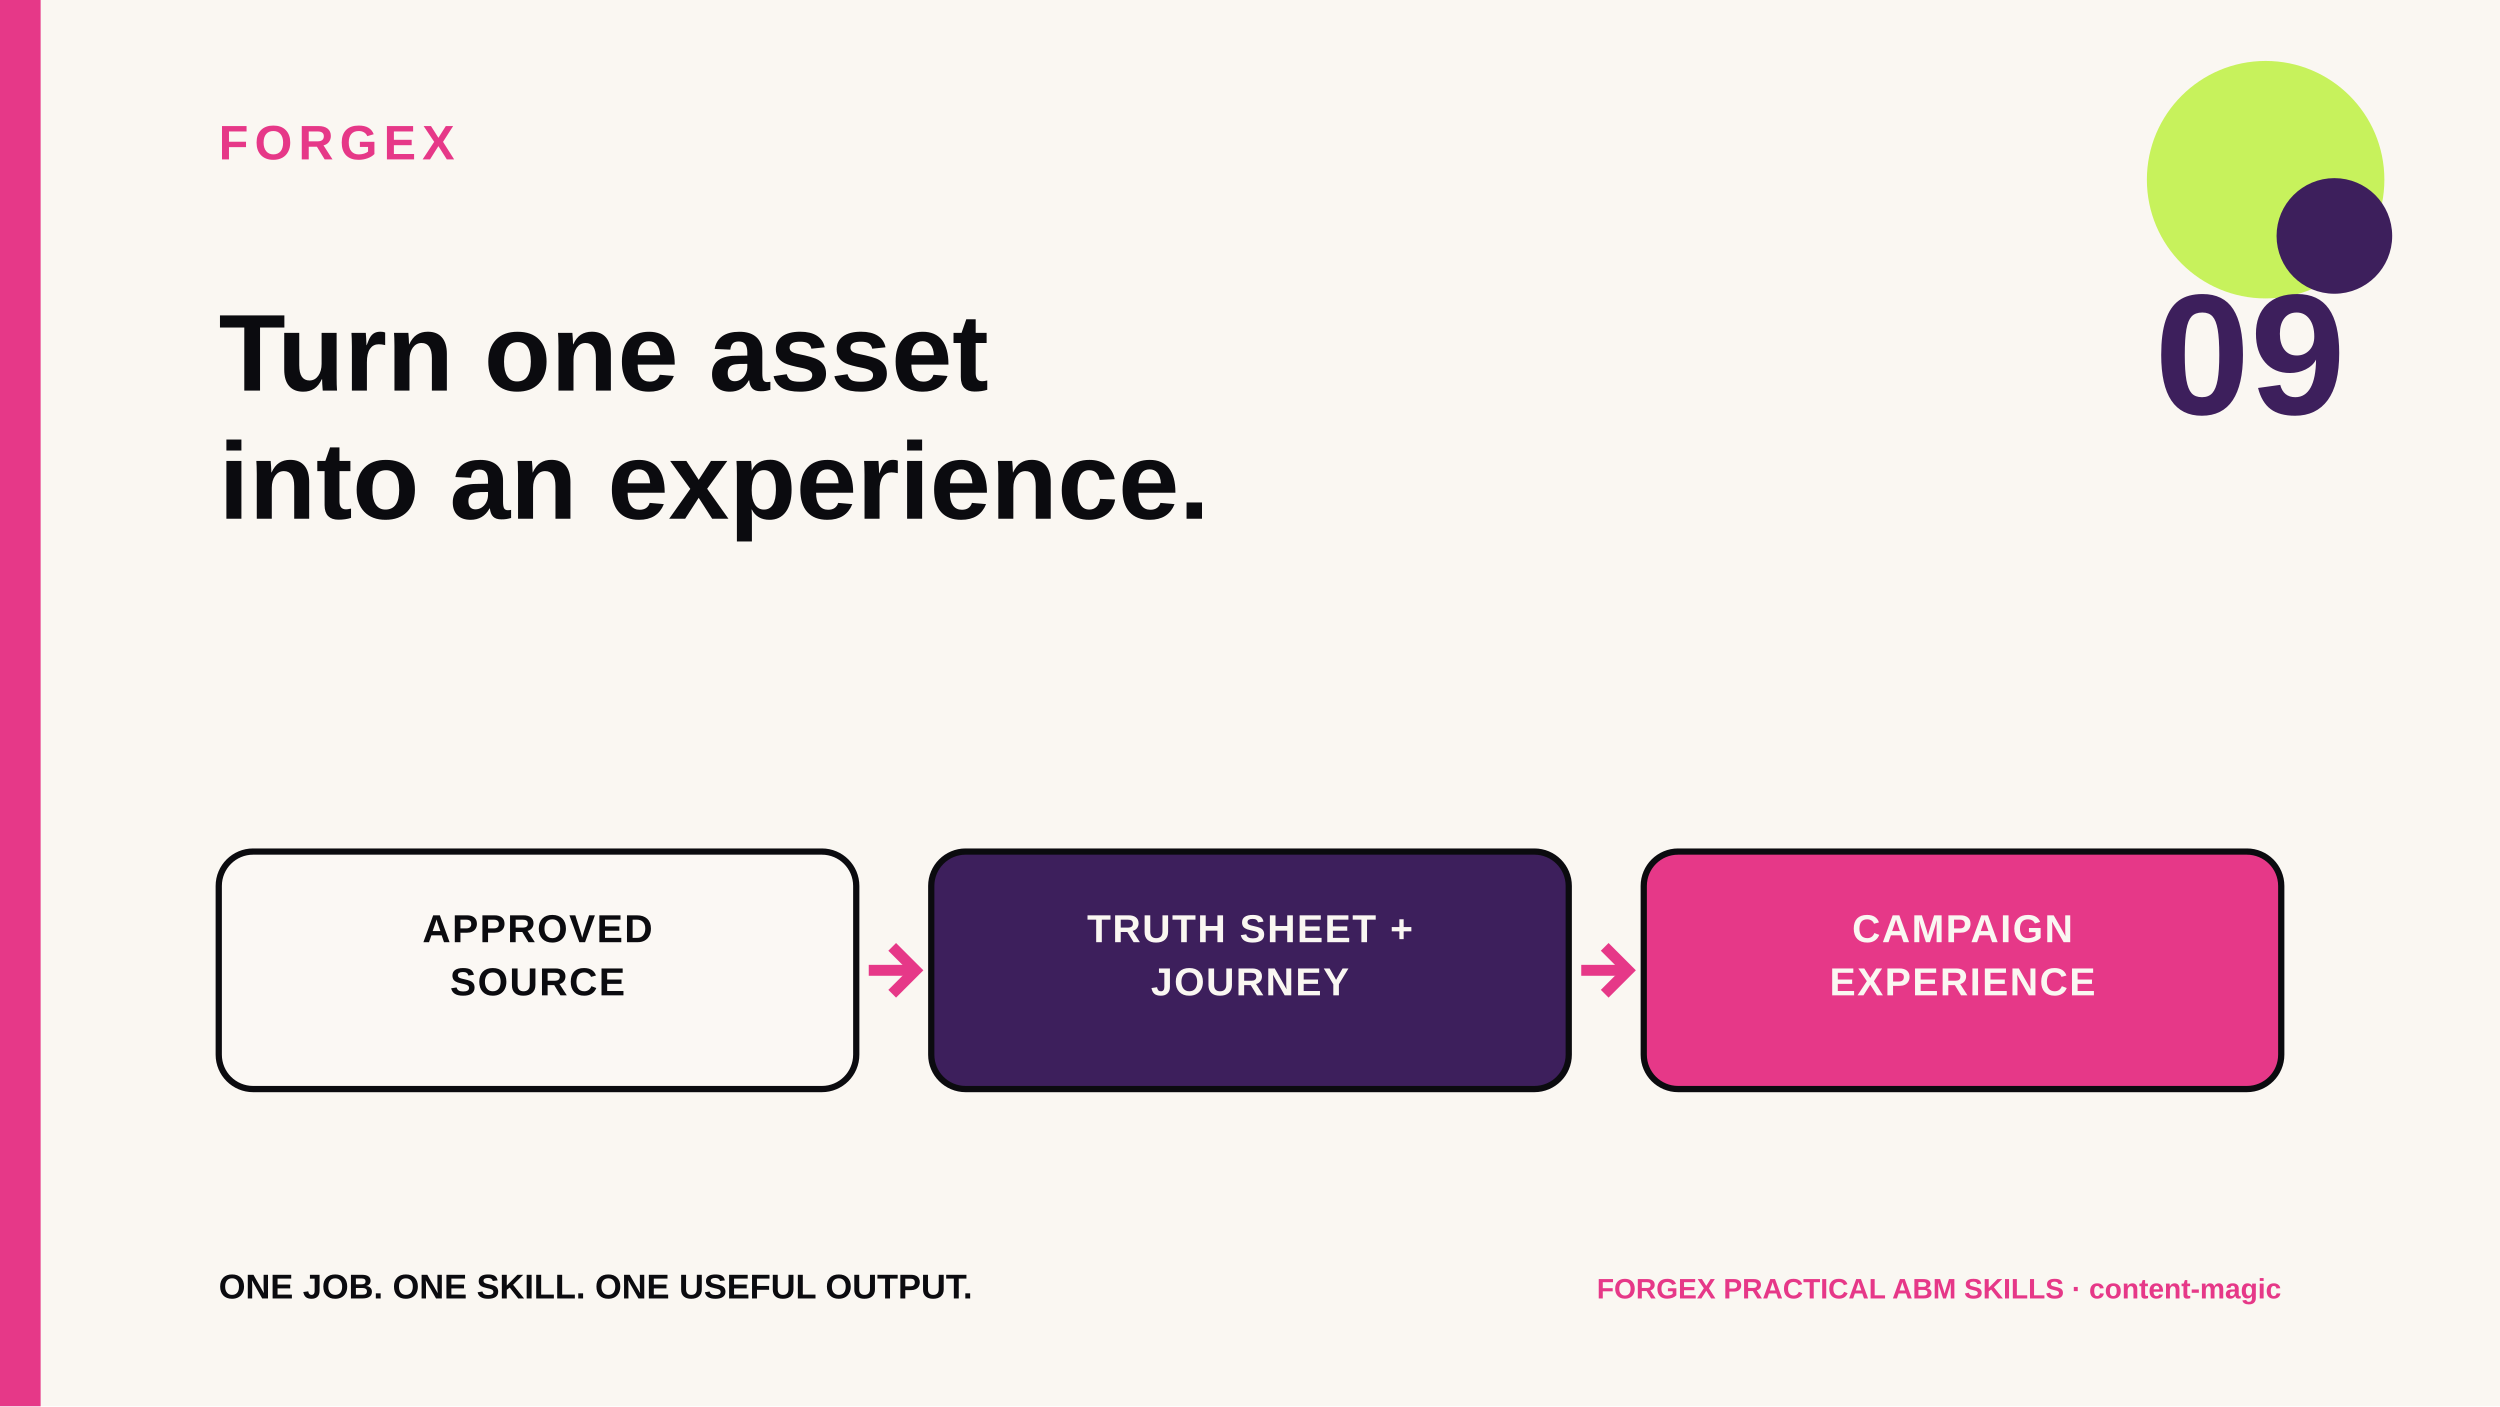
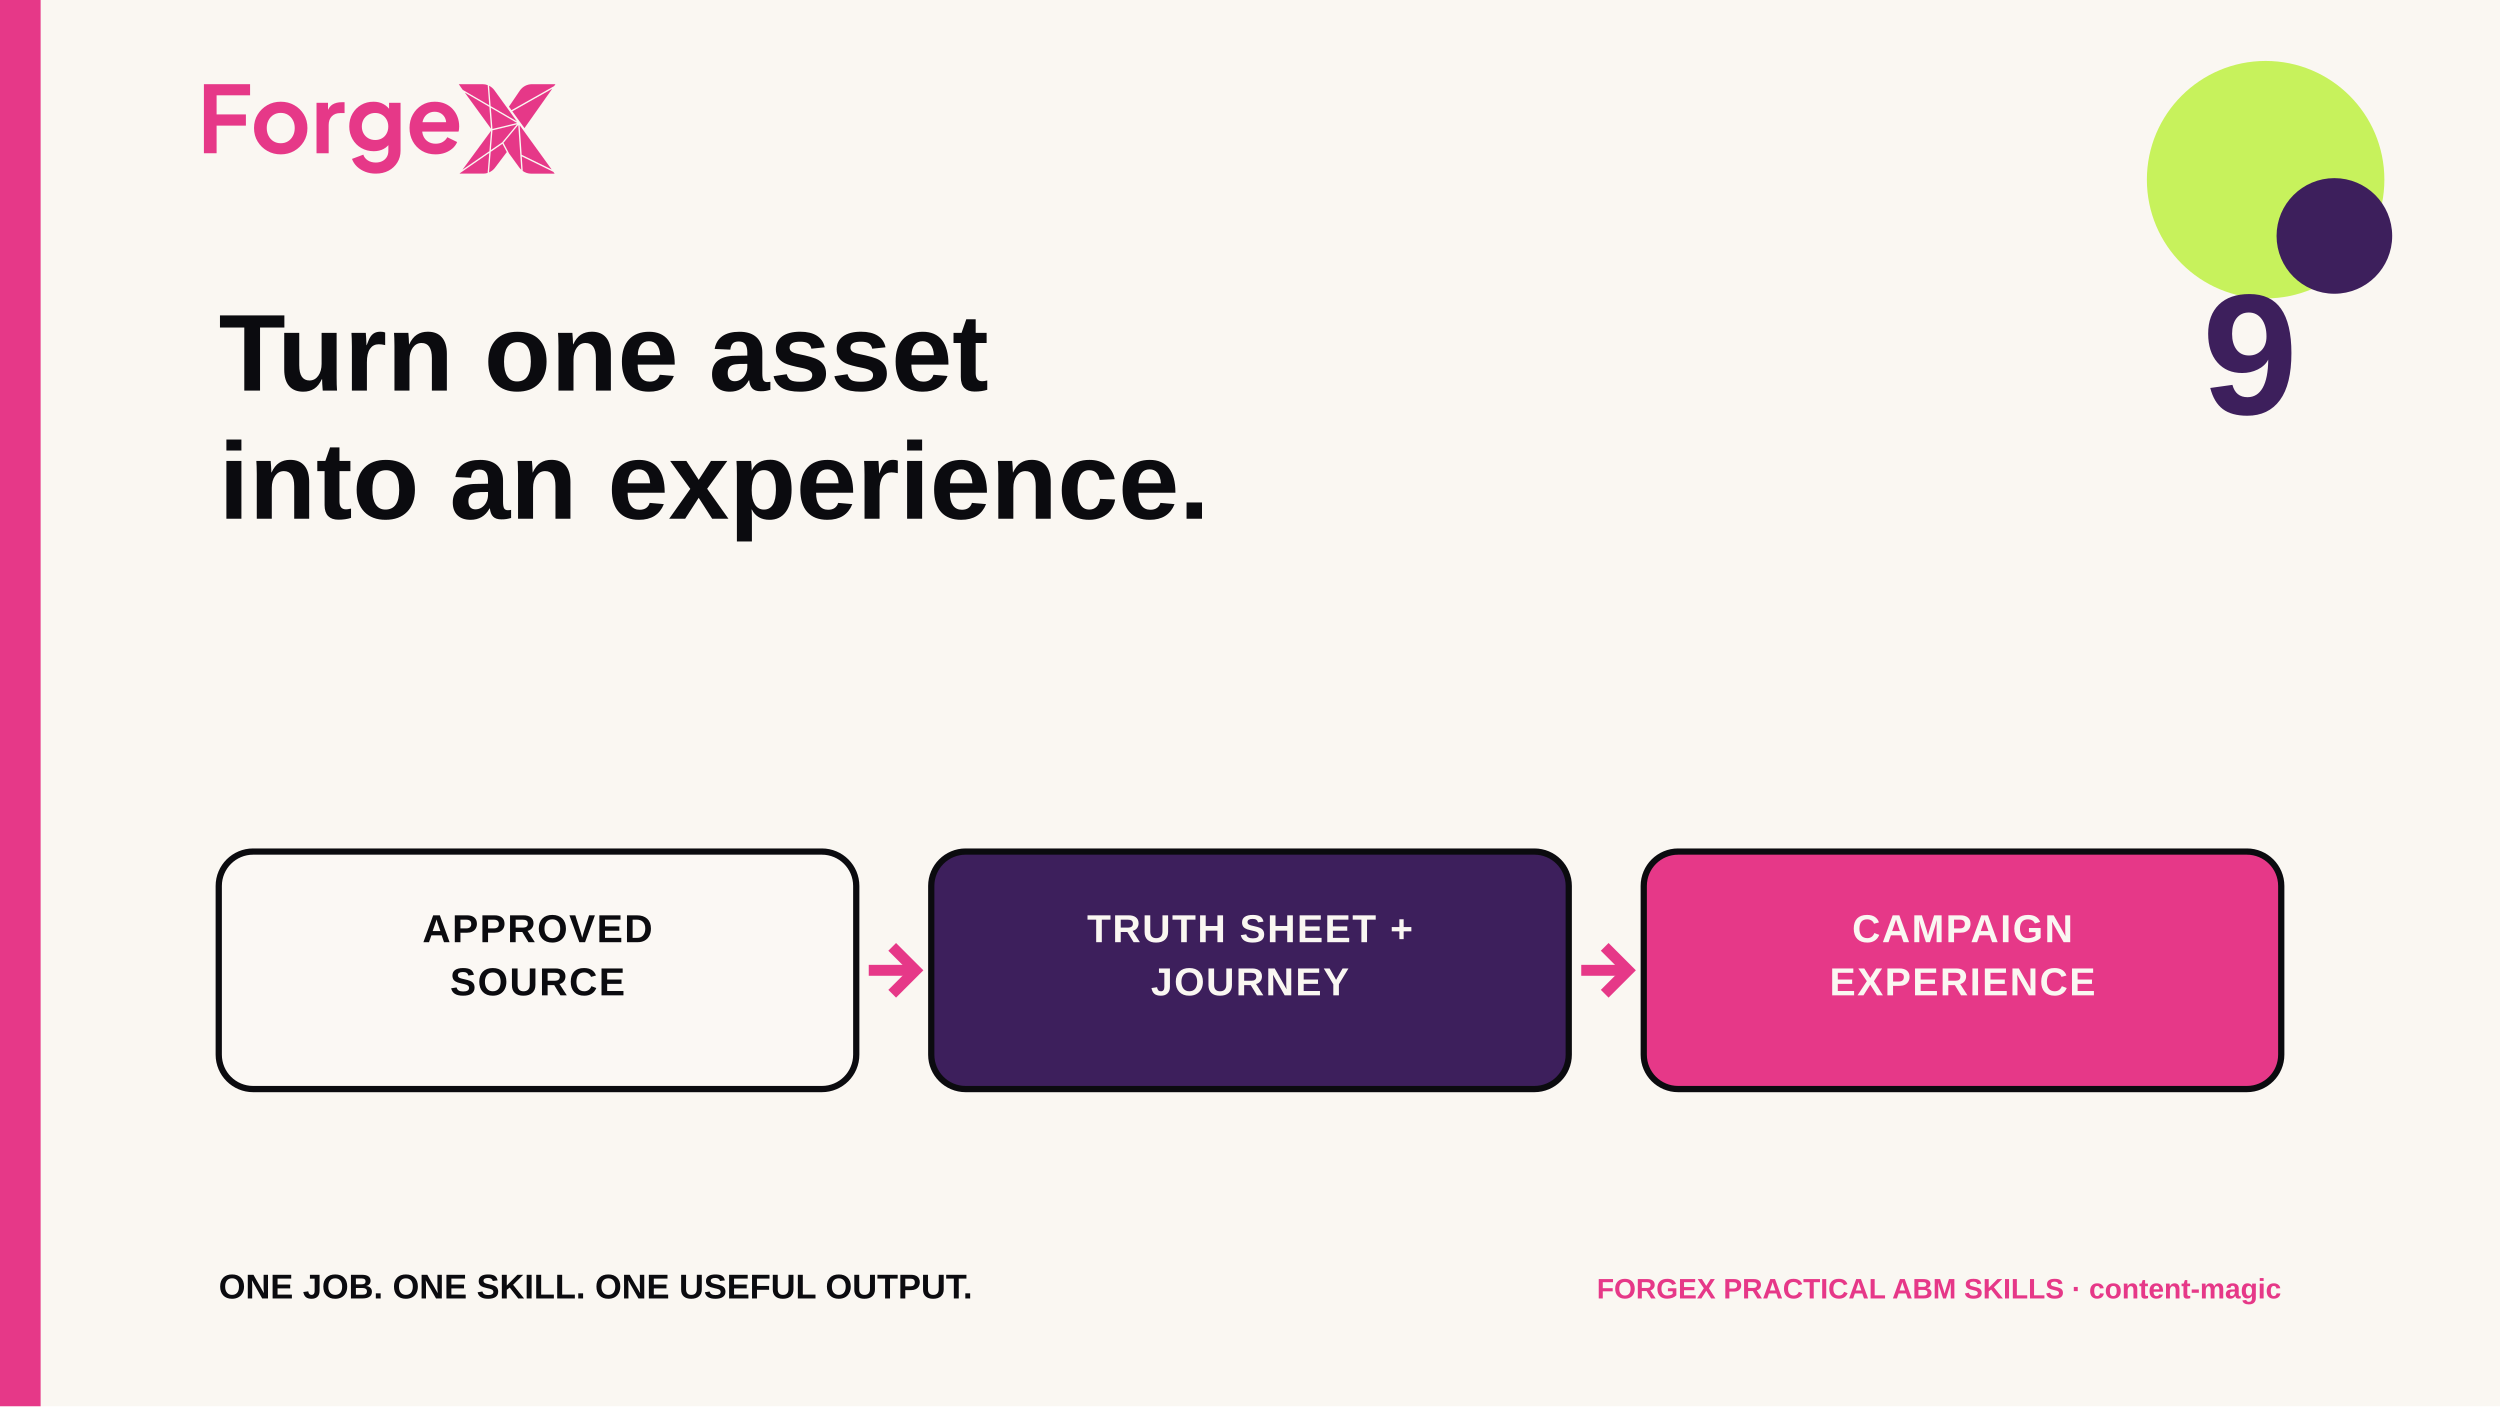
<svg xmlns="http://www.w3.org/2000/svg" width="1600" height="900" viewBox="0 0 1600 900">
  <rect width="1600" height="900" fill="#FAF7F2" />
  <rect x="0" y="0" width="26" height="900" fill="#E63888" />
  <circle cx="1450" cy="115" r="76" fill="#C7F25C" />
  <circle cx="1494" cy="151" r="37" fill="#3D1F5C" />
-   <text x="140" y="102" font-family="Arial, Helvetica, sans-serif" font-size="31" font-weight="900" fill="#E63888" letter-spacing="4">FORGEX</text>
-   <text x="1440" y="265" text-anchor="middle" font-family="Arial, Helvetica, sans-serif" font-size="110" font-weight="900" fill="#3D1F5C">09</text>
+   <svg x="108" y="44" width="270" height="77" viewBox="0 0 1080 307.2">
+     <g fill="#E63888">
+       <path d="M90,215.9V39.1h118.2v28.5h-85.7v48.9h75v28.7h-75v70.7H90z" />
+       <path d="M286.7,218.8c-12.5,0-23.9-2.9-34.3-8.8c-10.4-5.9-18.6-13.8-24.8-24c-6.2-10.1-9.3-21.7-9.3-34.6c0-13,3.1-24.5,9.3-34.6c6.2-10.1,14.4-18.1,24.7-24c10.3-5.9,21.8-8.8,34.4-8.8c12.8,0,24.4,2.9,34.6,8.8c10.3,5.9,18.5,13.8,24.6,23.9c6.1,10.1,9.1,21.6,9.1,34.8c0,13-3.1,24.5-9.3,34.6c-6.2,10.1-14.4,18.1-24.7,24C310.9,215.8,299.4,218.8,286.7,218.8z M286.7,190.3c7.1,0,13.3-1.7,18.6-5c5.3-3.3,9.5-8,12.6-13.9c3.1-5.9,4.6-12.6,4.6-20.1c0-7.4-1.5-14.1-4.6-19.9c-3.1-5.9-7.3-10.4-12.6-13.8c-5.3-3.3-11.5-5-18.6-5c-7,0-13.1,1.7-18.5,5c-5.4,3.3-9.6,7.9-12.7,13.8c-3.1,5.9-4.6,12.5-4.6,19.9c0,7.4,1.5,14.1,4.6,20.1c3.1,5.9,7.3,10.6,12.7,13.9C273.6,188.6,279.8,190.3,286.7,190.3z" />
+       <path d="M378.3,215.9V86.8h29.4v28.7l-2.4-4.3c3-9.6,7.7-16.4,14.1-20.2c6.4-3.8,14.1-5.7,23.1-5.7h7.6v27.8h-11.2c-8.9,0-16,2.7-21.4,8.1c-5.4,5.4-8.1,13-8.1,22.8v71.9H378.3z" />
+       <path d="M530,268.1c-9.7,0-18.6-1.6-26.8-4.7c-8.2-3.2-15.3-7.6-21.2-13.2c-5.9-5.6-10.2-12.2-12.9-19.8l29-10.9c1.9,6,5.7,10.9,11.3,14.6c5.6,3.7,12.5,5.6,20.5,5.6c6.3,0,11.9-1.2,16.7-3.6c4.8-2.4,8.6-5.8,11.4-10.3c2.8-4.5,4.2-9.9,4.2-16.3v-29.4l5.7,7.1c-4.4,7.8-10.3,13.6-17.7,17.6c-7.4,4-15.9,5.9-25.5,5.9c-11.9,0-22.5-2.8-32-8.3c-9.5-5.5-17-13.1-22.4-22.8c-5.5-9.7-8.2-20.5-8.2-32.5c0-12.2,2.7-23,8.2-32.5c5.5-9.5,12.9-17,22.2-22.4c9.3-5.5,19.9-8.2,31.8-8.2c9.6,0,18.1,2,25.4,6.1c7.3,4,13.4,9.8,18.3,17.4l-4,7.8V86.8h29.4v122.7c0,11.2-2.7,21.3-8.2,30.1c-5.5,8.9-12.9,15.8-22.3,20.9C553.2,265.6,542.3,268.1,530,268.1z M528.6,182c6.6,0,12.5-1.5,17.4-4.4c5-2.9,8.9-7,11.7-12.2c2.9-5.2,4.3-11.2,4.3-18c0-6.6-1.5-12.6-4.4-17.8c-2.9-5.2-6.9-9.3-11.9-12.3c-5-3-10.7-4.5-17.2-4.5s-12.3,1.5-17.6,4.5c-5.2,3-9.3,7.1-12.2,12.3c-2.9,5.2-4.4,11.2-4.4,17.8c0,6.6,1.5,12.6,4.4,17.8c2.9,5.2,7,9.3,12.1,12.3C516,180.5,521.9,182,528.6,182z" />
+       <path d="M683.1,218.8c-13.3,0-25-3-35-9c-10-6-17.8-14.2-23.4-24.4c-5.5-10.3-8.3-21.7-8.3-34.2c0-13,2.8-24.5,8.5-34.5c5.7-10,13.4-18,23-23.9c9.6-5.9,20.6-8.8,32.7-8.8c10.1,0,19,1.7,26.7,5c7.7,3.3,14.2,7.9,19.6,13.8c5.4,5.9,9.5,12.5,12.3,20.1c2.8,7.5,4.3,15.6,4.3,24.3c0,2.4-0.1,4.7-0.4,7c-0.2,2.3-0.7,4.4-1.3,6.3h-99.7v-24h82.1l-15,11.2c1.6-7.3,1.3-13.8-0.8-19.5c-2.1-5.7-5.6-10.2-10.4-13.5c-4.8-3.3-10.6-5-17.4-5c-6.5,0-12.3,1.7-17.3,5c-5.1,3.3-8.9,8.1-11.5,14.2c-2.6,6.2-3.6,13.7-3,22.5c-0.6,7.9,0.4,14.9,3.2,21c2.8,6.1,6.9,10.8,12.3,14.1c5.5,3.3,11.7,5,18.9,5c7.1,0,13.2-1.5,18.2-4.5c5-3,8.9-7,11.7-12.1l25.2,12.3c-2.5,6.2-6.5,11.6-11.9,16.4c-5.4,4.7-11.8,8.5-19.2,11.2C699.8,217.4,691.8,218.8,683.1,218.8z" />
+       <path d="M986.5,44l3.5-4.9h-60.1c-12.5,0-24.2,6.2-31.2,16.5l-27.8,41l6.5,9L986.5,44z" />
+       <polygon points="910.6,151.6 981.8,50.7 879.5,108.5" />
+       <path d="M824.2,212.4l-4.3,52.6c5.9-2.6,11.2-6.6,15.2-11.9l30.3-40.2l-11.2-21.2L824.2,212.4z" />
+       <path d="M816.5,41.5c-4.2-1.6-8.6-2.4-13.2-2.4h-60.8l6.3,9.2l4,5.5l67.6,39.3L816.5,41.5z" />
+       <path d="M745.5,266.8l-0.9,1.3H805c3.9,0,7.7-0.6,11.3-1.7l4.2-51.4L745.5,266.8z" />
+       <polygon points="825.1,158.5 751.8,258.2 820.9,210.5" />
+       <polygon points="824.5,99.4 828.7,153.7 891.5,138.4" />
+       <polygon points="891.5,142 828.7,157.3 824.6,207.9 853.7,187.8" />
+       <path d="M906.2,261.3c6.3,4.4,13.8,6.9,21.7,6.9h60c-1.1-1.5-2.2-3.1-3.3-4.6L903.7,224L906.2,261.3z" />
+       <polygon points="757.9,60.7 825.1,153.2 820.8,97.3" />
+       <path d="M980.3,257.5c-27.4-37.8-54.7-75.6-82-113.5l5.2,75.9L980.3,257.5z" />
+       <path d="M891.1,134.2c-19.1-26.5-38.2-52.9-57.3-79.4c-3.6-5-8.4-9-13.8-11.7l4,52.1L891.1,134.2z" />
+       <path d="M856.9,189.3l14.5,27.5l26,35.7c1.5,2.1,3.3,4,5.1,5.7l-7.8-114.7L856.9,189.3z" />
+     </g>
+   </svg>
+   <text x="1440" y="265" text-anchor="middle" font-family="Arial, Helvetica, sans-serif" font-size="110" font-weight="900" fill="#3D1F5C">9</text>
  <text x="140" y="250" fill="#0B0B0F" font-family="Arial, Helvetica, sans-serif" font-size="70" font-weight="900">Turn one asset</text>
  <text x="140" y="332" fill="#0B0B0F" font-family="Arial, Helvetica, sans-serif" font-size="70" font-weight="900">into an experience.</text>
  <rect x="140" y="545" width="408" height="152" rx="22" fill="#FBF8F4" stroke="#0B0B0F" stroke-width="4" />
  <path d="M 556 621 L 586 621" stroke="#E63888" stroke-width="7" />
  <path d="M 571 606 L 586 621 L 571 636" fill="none" stroke="#E63888" stroke-width="7" />
  <text x="344" y="603" text-anchor="middle" fill="#0B0B0F" font-family="Arial, Helvetica, sans-serif" font-size="25" font-weight="800" letter-spacing="1">APPROVED</text>
  <text x="344" y="637" text-anchor="middle" fill="#0B0B0F" font-family="Arial, Helvetica, sans-serif" font-size="25" font-weight="800" letter-spacing="1">SOURCE</text>
  <rect x="596" y="545" width="408" height="152" rx="22" fill="#3D1F5C" stroke="#0B0B0F" stroke-width="4" />
  <path d="M 1012 621 L 1042 621" stroke="#E63888" stroke-width="7" />
  <path d="M 1027 606 L 1042 621 L 1027 636" fill="none" stroke="#E63888" stroke-width="7" />
  <text x="800" y="603" text-anchor="middle" fill="#FAF7F2" font-family="Arial, Helvetica, sans-serif" font-size="25" font-weight="800" letter-spacing="1">TRUTH SHEET +</text>
  <text x="800" y="637" text-anchor="middle" fill="#FAF7F2" font-family="Arial, Helvetica, sans-serif" font-size="25" font-weight="800" letter-spacing="1">JOURNEY</text>
  <rect x="1052" y="545" width="408" height="152" rx="22" fill="#E63888" stroke="#0B0B0F" stroke-width="4" />
  <text x="1256" y="603" text-anchor="middle" fill="#FAF7F2" font-family="Arial, Helvetica, sans-serif" font-size="25" font-weight="800" letter-spacing="1">CAMPAIGN</text>
  <text x="1256" y="637" text-anchor="middle" fill="#FAF7F2" font-family="Arial, Helvetica, sans-serif" font-size="25" font-weight="800" letter-spacing="1">EXPERIENCE</text>
  <text x="140" y="831" font-family="Arial, Helvetica, sans-serif" font-size="22" font-weight="700" fill="#0B0B0F">ONE JOB. ONE SKILL. ONE USEFUL OUTPUT.</text>
  <text x="1460" y="831" text-anchor="end" font-family="Arial, Helvetica, sans-serif" font-size="18" font-weight="700" fill="#E63888">FORGEX PRACTICAL ABM SKILLS · content-magic</text>
</svg>
